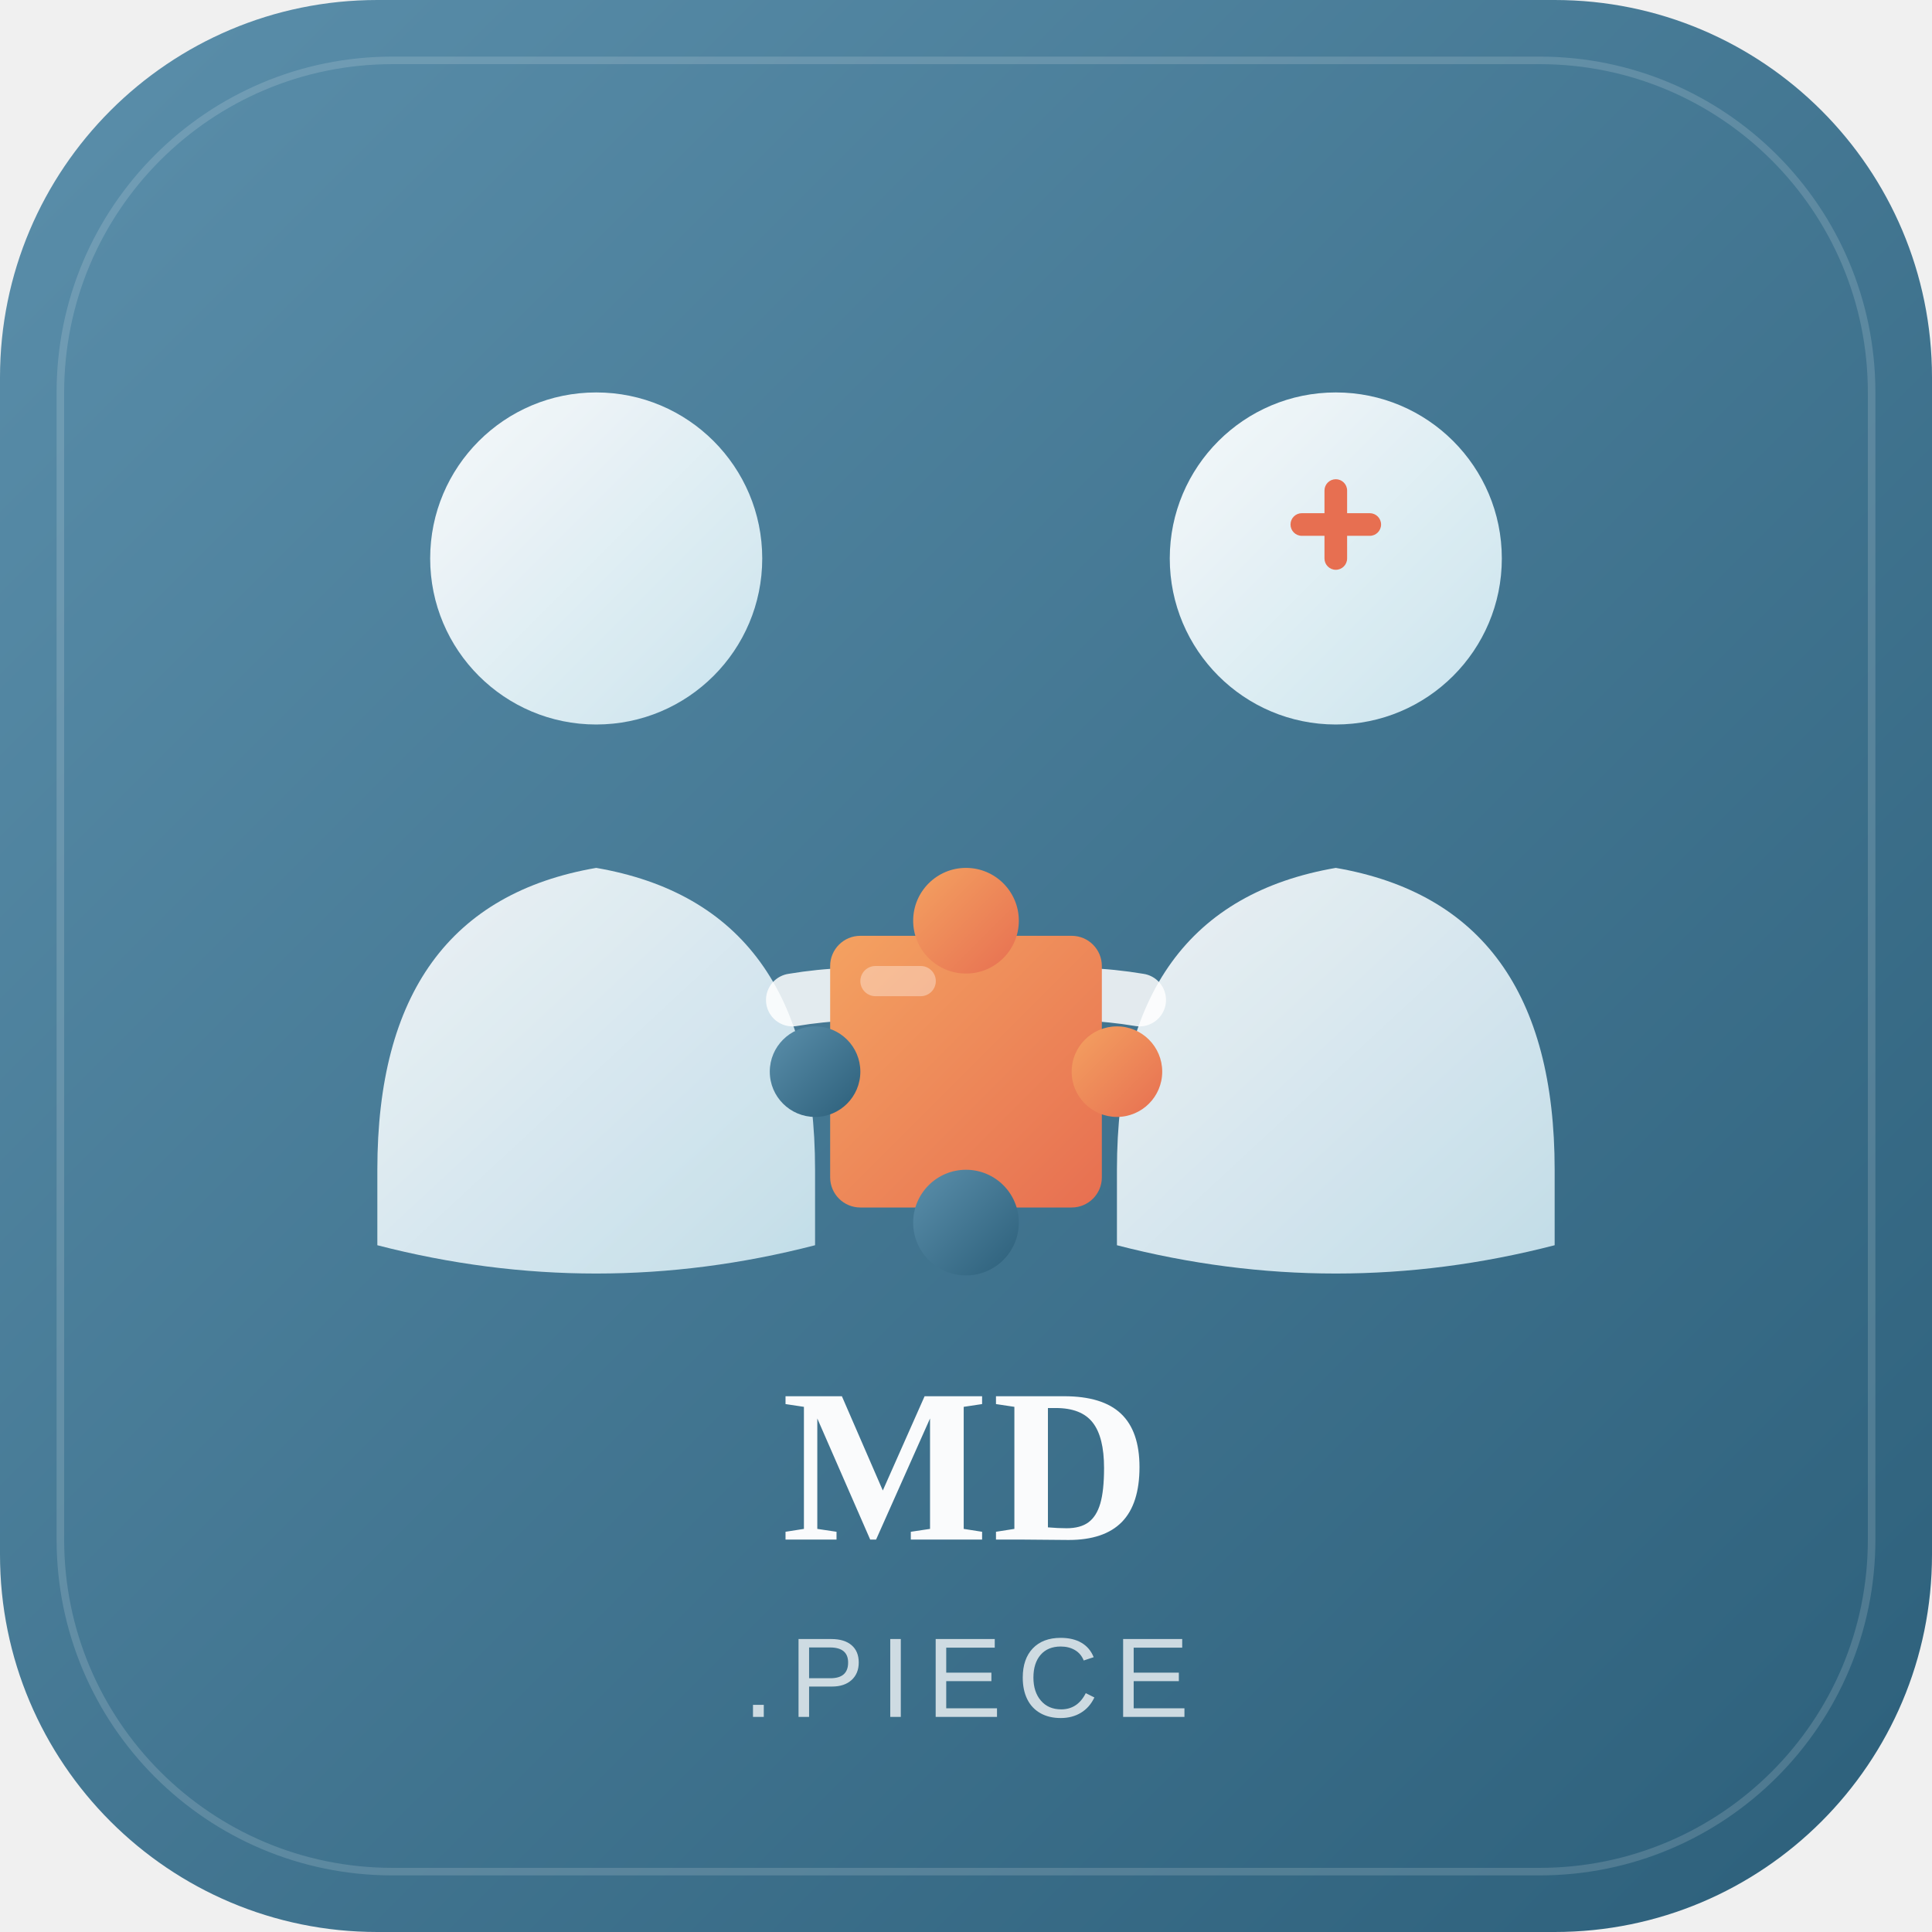
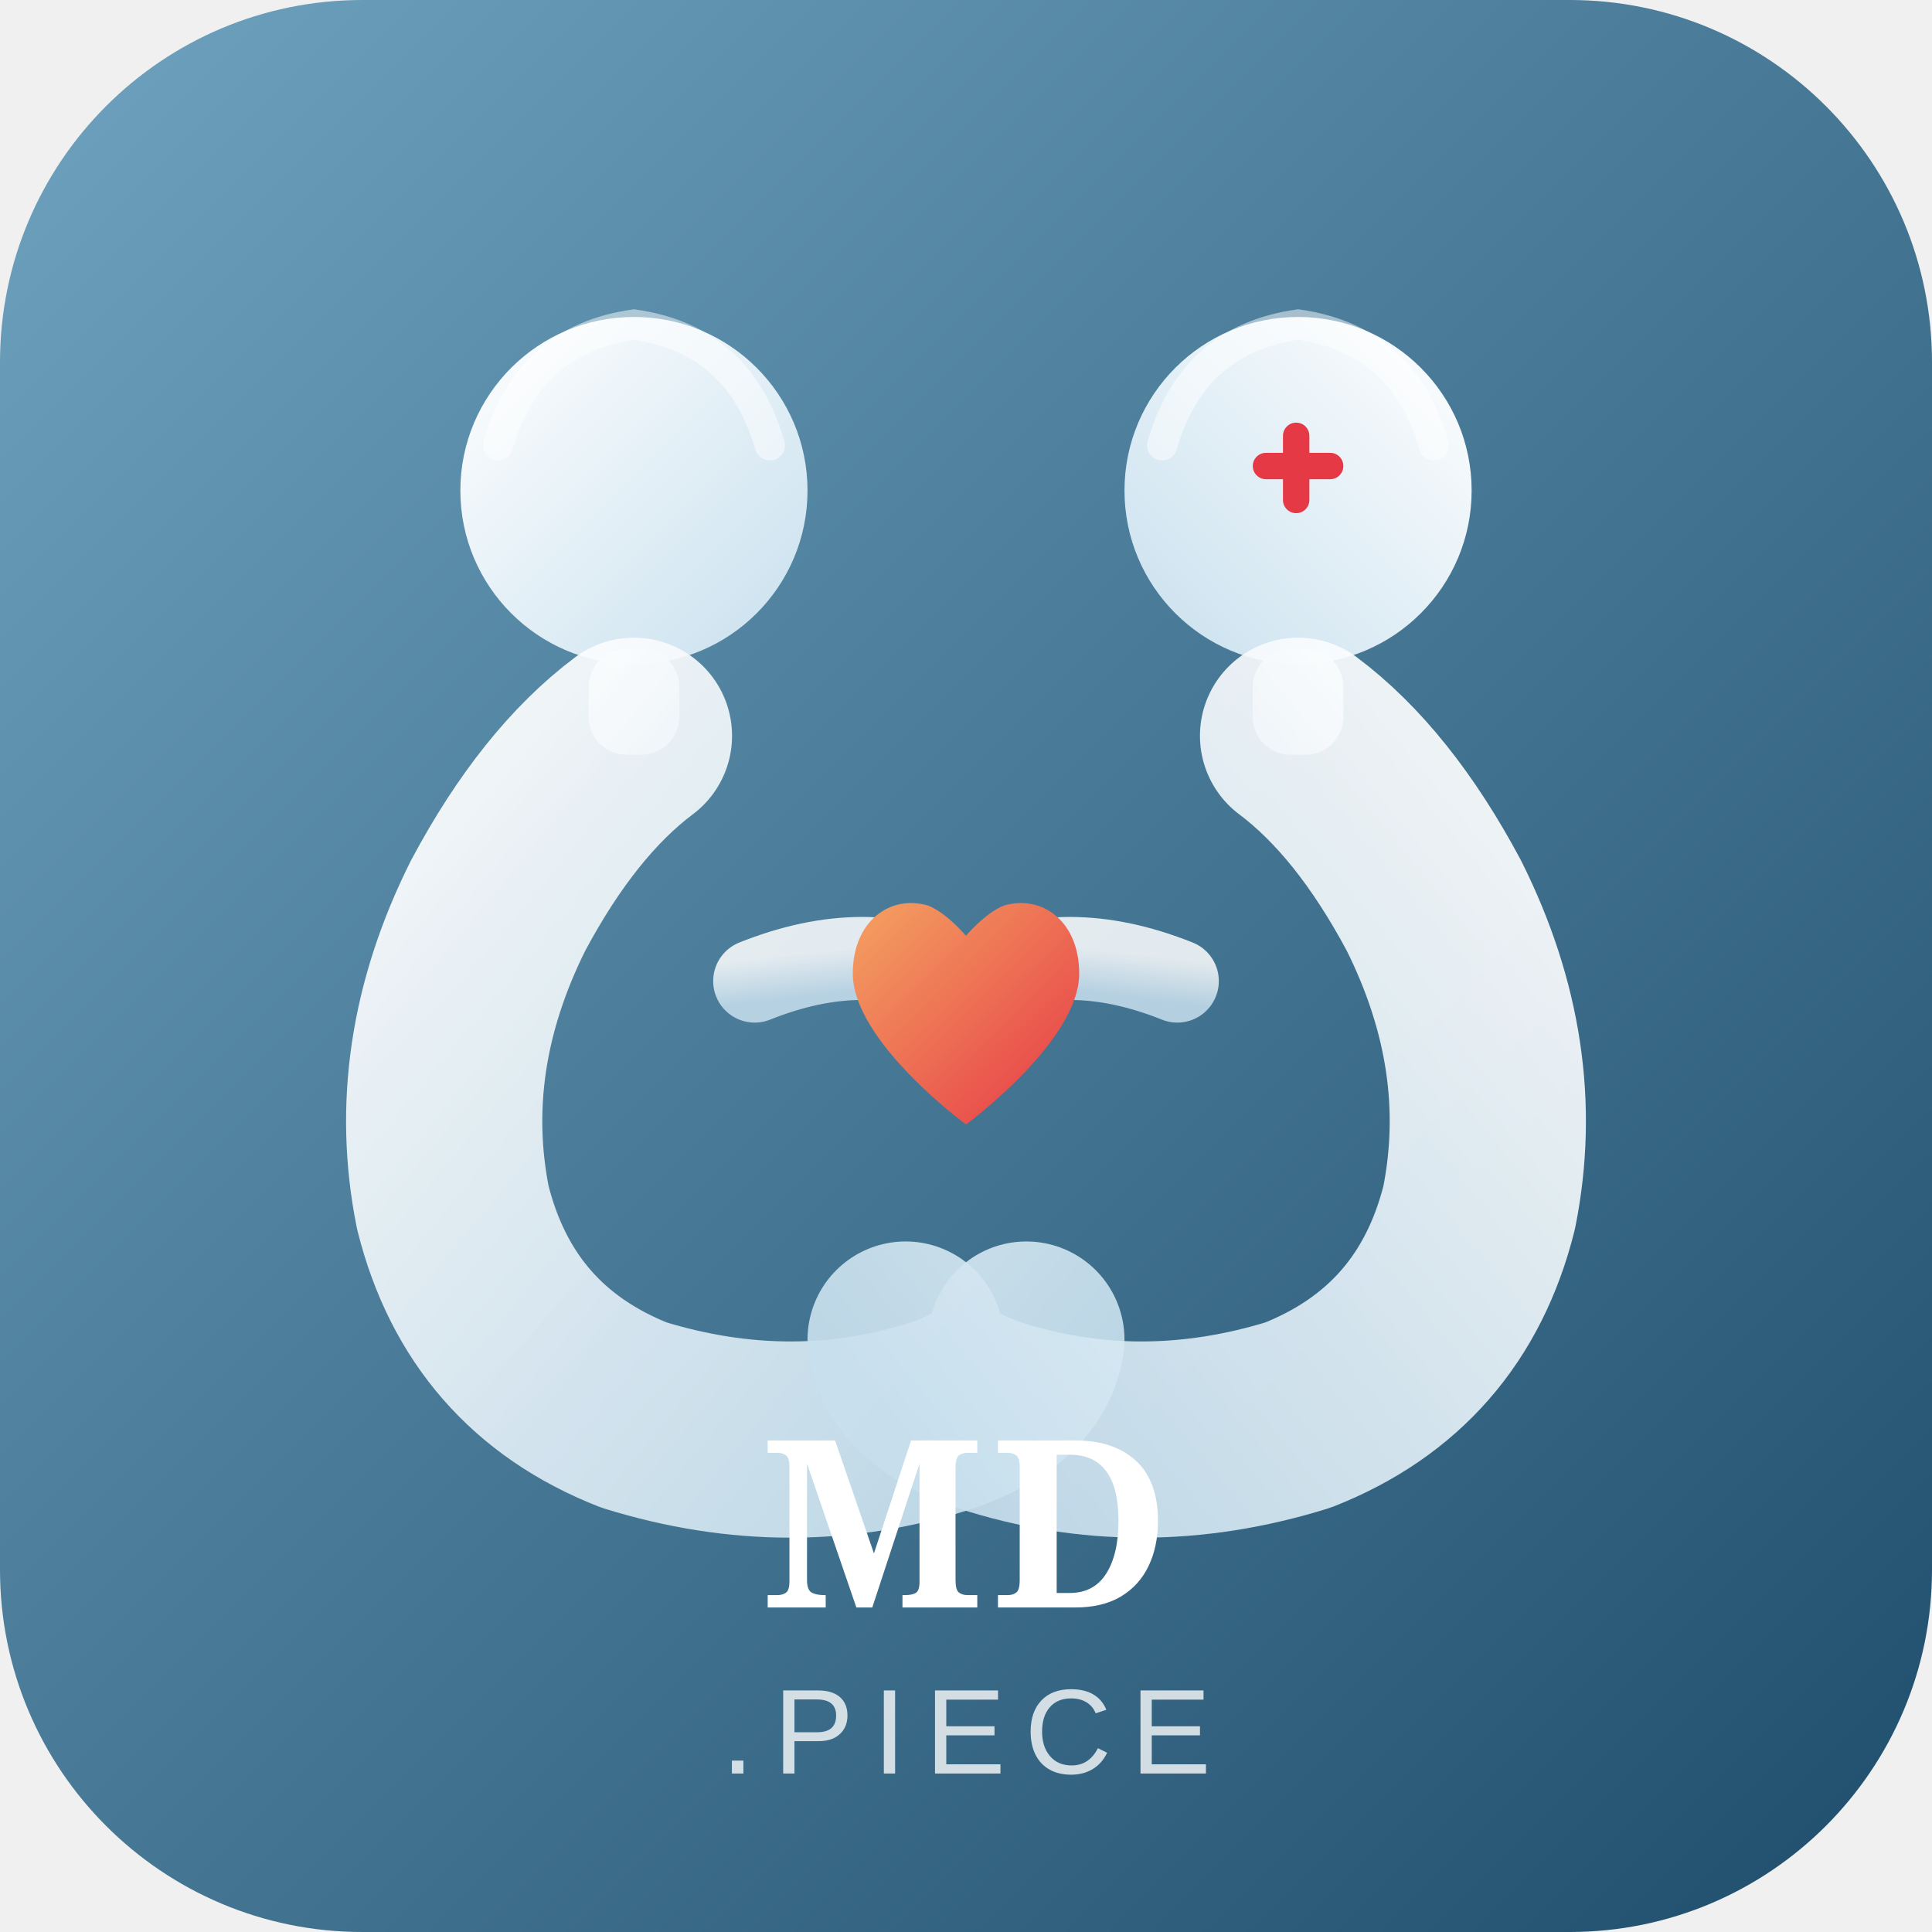
<svg xmlns="http://www.w3.org/2000/svg" viewBox="0 0 512 512">
  <defs>
-     <linearGradient id="bgGrad" x1="0%" y1="0%" x2="100%" y2="100%">
-       <stop offset="0%" style="stop-color:#5B8FAB;stop-opacity:1" />
-       <stop offset="100%" style="stop-color:#2C5F7A;stop-opacity:1" />
+     <linearGradient id="bg" x1="0%" y1="0%" x2="100%" y2="100%">
+       <stop offset="0%" stop-color="#6FA3BF" />
+       <stop offset="100%" stop-color="#1E4D6B" />
    </linearGradient>
-     <linearGradient id="figureGrad" x1="0%" y1="0%" x2="100%" y2="100%">
-       <stop offset="0%" style="stop-color:#FFFFFF;stop-opacity:1" />
-       <stop offset="100%" style="stop-color:#D0E8F2;stop-opacity:1" />
+     <linearGradient id="figL" x1="0%" y1="0%" x2="100%" y2="100%">
+       <stop offset="0%" stop-color="#FFFFFF" />
+       <stop offset="100%" stop-color="#C8E0EE" />
    </linearGradient>
-     <linearGradient id="pieceGrad" x1="0%" y1="0%" x2="100%" y2="100%">
-       <stop offset="0%" style="stop-color:#F4A261;stop-opacity:1" />
-       <stop offset="100%" style="stop-color:#E76F51;stop-opacity:1" />
+     <linearGradient id="figR" x1="100%" y1="0%" x2="0%" y2="100%">
+       <stop offset="0%" stop-color="#FFFFFF" />
+       <stop offset="100%" stop-color="#C8E0EE" />
+     </linearGradient>
+     <linearGradient id="heart" x1="0%" y1="0%" x2="100%" y2="100%">
+       <stop offset="0%" stop-color="#F4A261" />
+       <stop offset="100%" stop-color="#E63946" />
    </linearGradient>
  </defs>
-   <rect width="512" height="512" rx="100" fill="url(#bgGrad)" />
-   <rect x="16" y="16" width="480" height="480" rx="88" fill="none" stroke="white" stroke-width="2" opacity="0.15" />
-   <circle cx="158" cy="148" r="44" fill="url(#figureGrad)" opacity="0.95" />
-   <path d="M100 310 Q100 240 158 230 Q216 240 216 310 L216 330 Q158 345 100 330 Z" fill="url(#figureGrad)" opacity="0.9" />
-   <path d="M210 265 Q240 260 258 272" stroke="white" stroke-width="14" stroke-linecap="round" fill="none" opacity="0.85" />
-   <circle cx="354" cy="148" r="44" fill="url(#figureGrad)" opacity="0.95" />
-   <rect x="342" y="136" width="24" height="6" rx="3" fill="#E76F51" />
-   <rect x="351" y="127" width="6" height="24" rx="3" fill="#E76F51" />
-   <path d="M296 310 Q296 240 354 230 Q412 240 412 310 L412 330 Q354 345 296 330 Z" fill="url(#figureGrad)" opacity="0.9" />
-   <path d="M302 265 Q272 260 254 272" stroke="white" stroke-width="14" stroke-linecap="round" fill="none" opacity="0.85" />
-   <rect x="220" y="248" width="72" height="72" rx="8" fill="url(#pieceGrad)" />
-   <circle cx="256" cy="244" r="14" fill="url(#pieceGrad)" />
-   <circle cx="256" cy="324" r="14" fill="url(#bgGrad)" />
-   <circle cx="216" cy="284" r="12" fill="url(#bgGrad)" />
-   <circle cx="296" cy="284" r="12" fill="url(#pieceGrad)" />
-   <rect x="228" y="256" width="20" height="8" rx="4" fill="white" opacity="0.35" />
-   <text x="256" y="408" text-anchor="middle" font-family="Georgia, 'Times New Roman', serif" font-size="58" font-weight="bold" fill="white" opacity="0.97" letter-spacing="1">MD</text>
-   <text x="256" y="455" text-anchor="middle" font-family="Arial, sans-serif" font-size="30" font-weight="500" fill="white" opacity="0.75" letter-spacing="4">.PIECE</text>
+   <rect width="512" height="512" rx="96" fill="url(#bg)" />
+   <circle cx="168" cy="130" r="46" fill="url(#figL)" />
+   <path d="M132 118 Q140 90 168 86 Q196 90 204 118" fill="none" stroke="white" stroke-width="8" stroke-linecap="round" opacity="0.5" />
+   <rect x="156" y="172" width="24" height="28" rx="10" fill="url(#figL)" opacity="0.9" />
+   <path d="M168 195            Q148 210 132 240            Q112 280 120 320            Q130 360 168 375            Q210 388 250 375            Q270 368 272 355" fill="none" stroke="url(#figL)" stroke-width="52" stroke-linecap="round" stroke-linejoin="round" opacity="0.92" />
+   <path d="M200 260 Q230 248 254 260" fill="none" stroke="url(#figL)" stroke-width="22" stroke-linecap="round" opacity="0.85" />
+   <circle cx="344" cy="130" r="46" fill="url(#figR)" />
+   <path d="M308 118 Q316 90 344 86 Q372 90 380 118" fill="none" stroke="white" stroke-width="8" stroke-linecap="round" opacity="0.5" />
+   <rect x="332" y="120" width="24" height="7" rx="3.5" fill="#E63946" />
+   <rect x="340" y="112" width="7" height="24" rx="3.5" fill="#E63946" />
+   <rect x="332" y="172" width="24" height="28" rx="10" fill="url(#figR)" opacity="0.9" />
+   <path d="M344 195            Q364 210 380 240            Q400 280 392 320            Q382 360 344 375            Q302 388 262 375            Q242 368 240 355" fill="none" stroke="url(#figR)" stroke-width="52" stroke-linecap="round" stroke-linejoin="round" opacity="0.92" />
+   <path d="M312 260 Q282 248 258 260" fill="none" stroke="url(#figR)" stroke-width="22" stroke-linecap="round" opacity="0.85" />
+   <path d="M256 298            C256 298 226 276 226 258            C226 244 236 237 246 240            C251 242 256 248 256 248            C256 248 261 242 266 240            C276 237 286 244 286 258            C286 276 256 298 256 298 Z" fill="url(#heart)" />
+   <text x="256" y="426" text-anchor="middle" font-family="Georgia, serif" font-size="62" font-weight="bold" fill="white" letter-spacing="2">MD</text>
+   <text x="256" y="470" text-anchor="middle" font-family="Arial, sans-serif" font-size="32" font-weight="400" fill="white" opacity="0.78" letter-spacing="5">.PIECE</text>
</svg>
